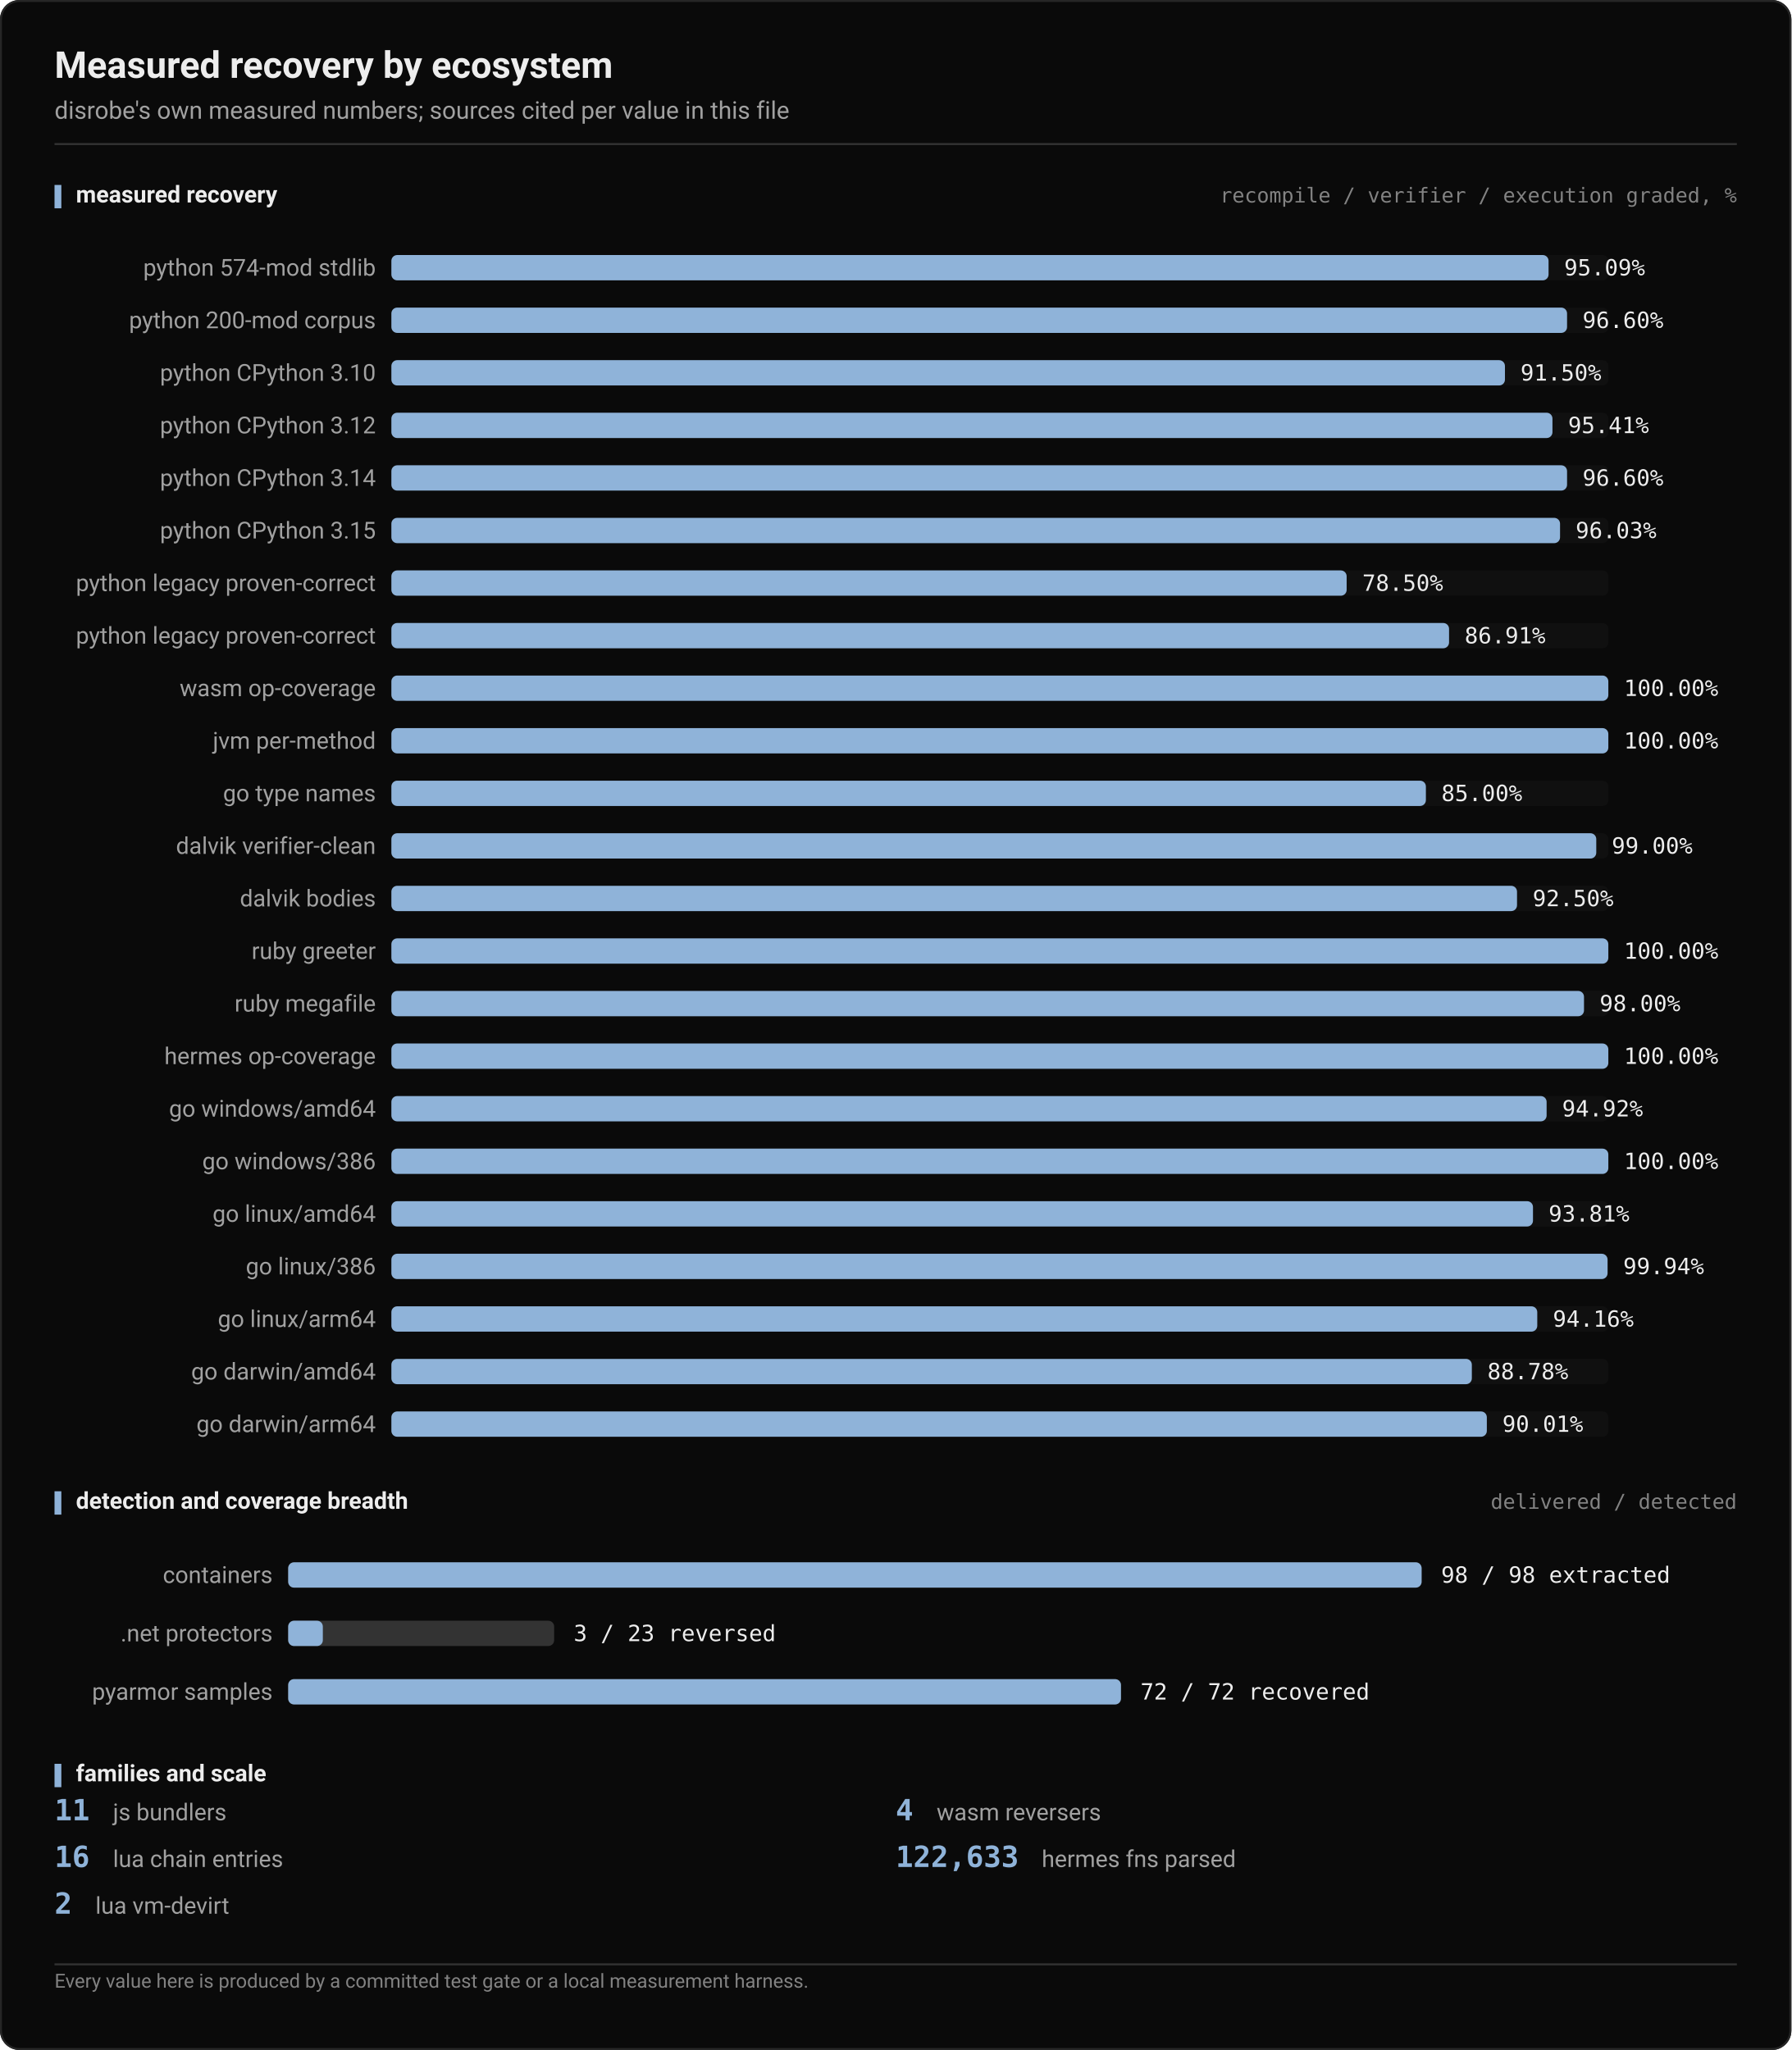
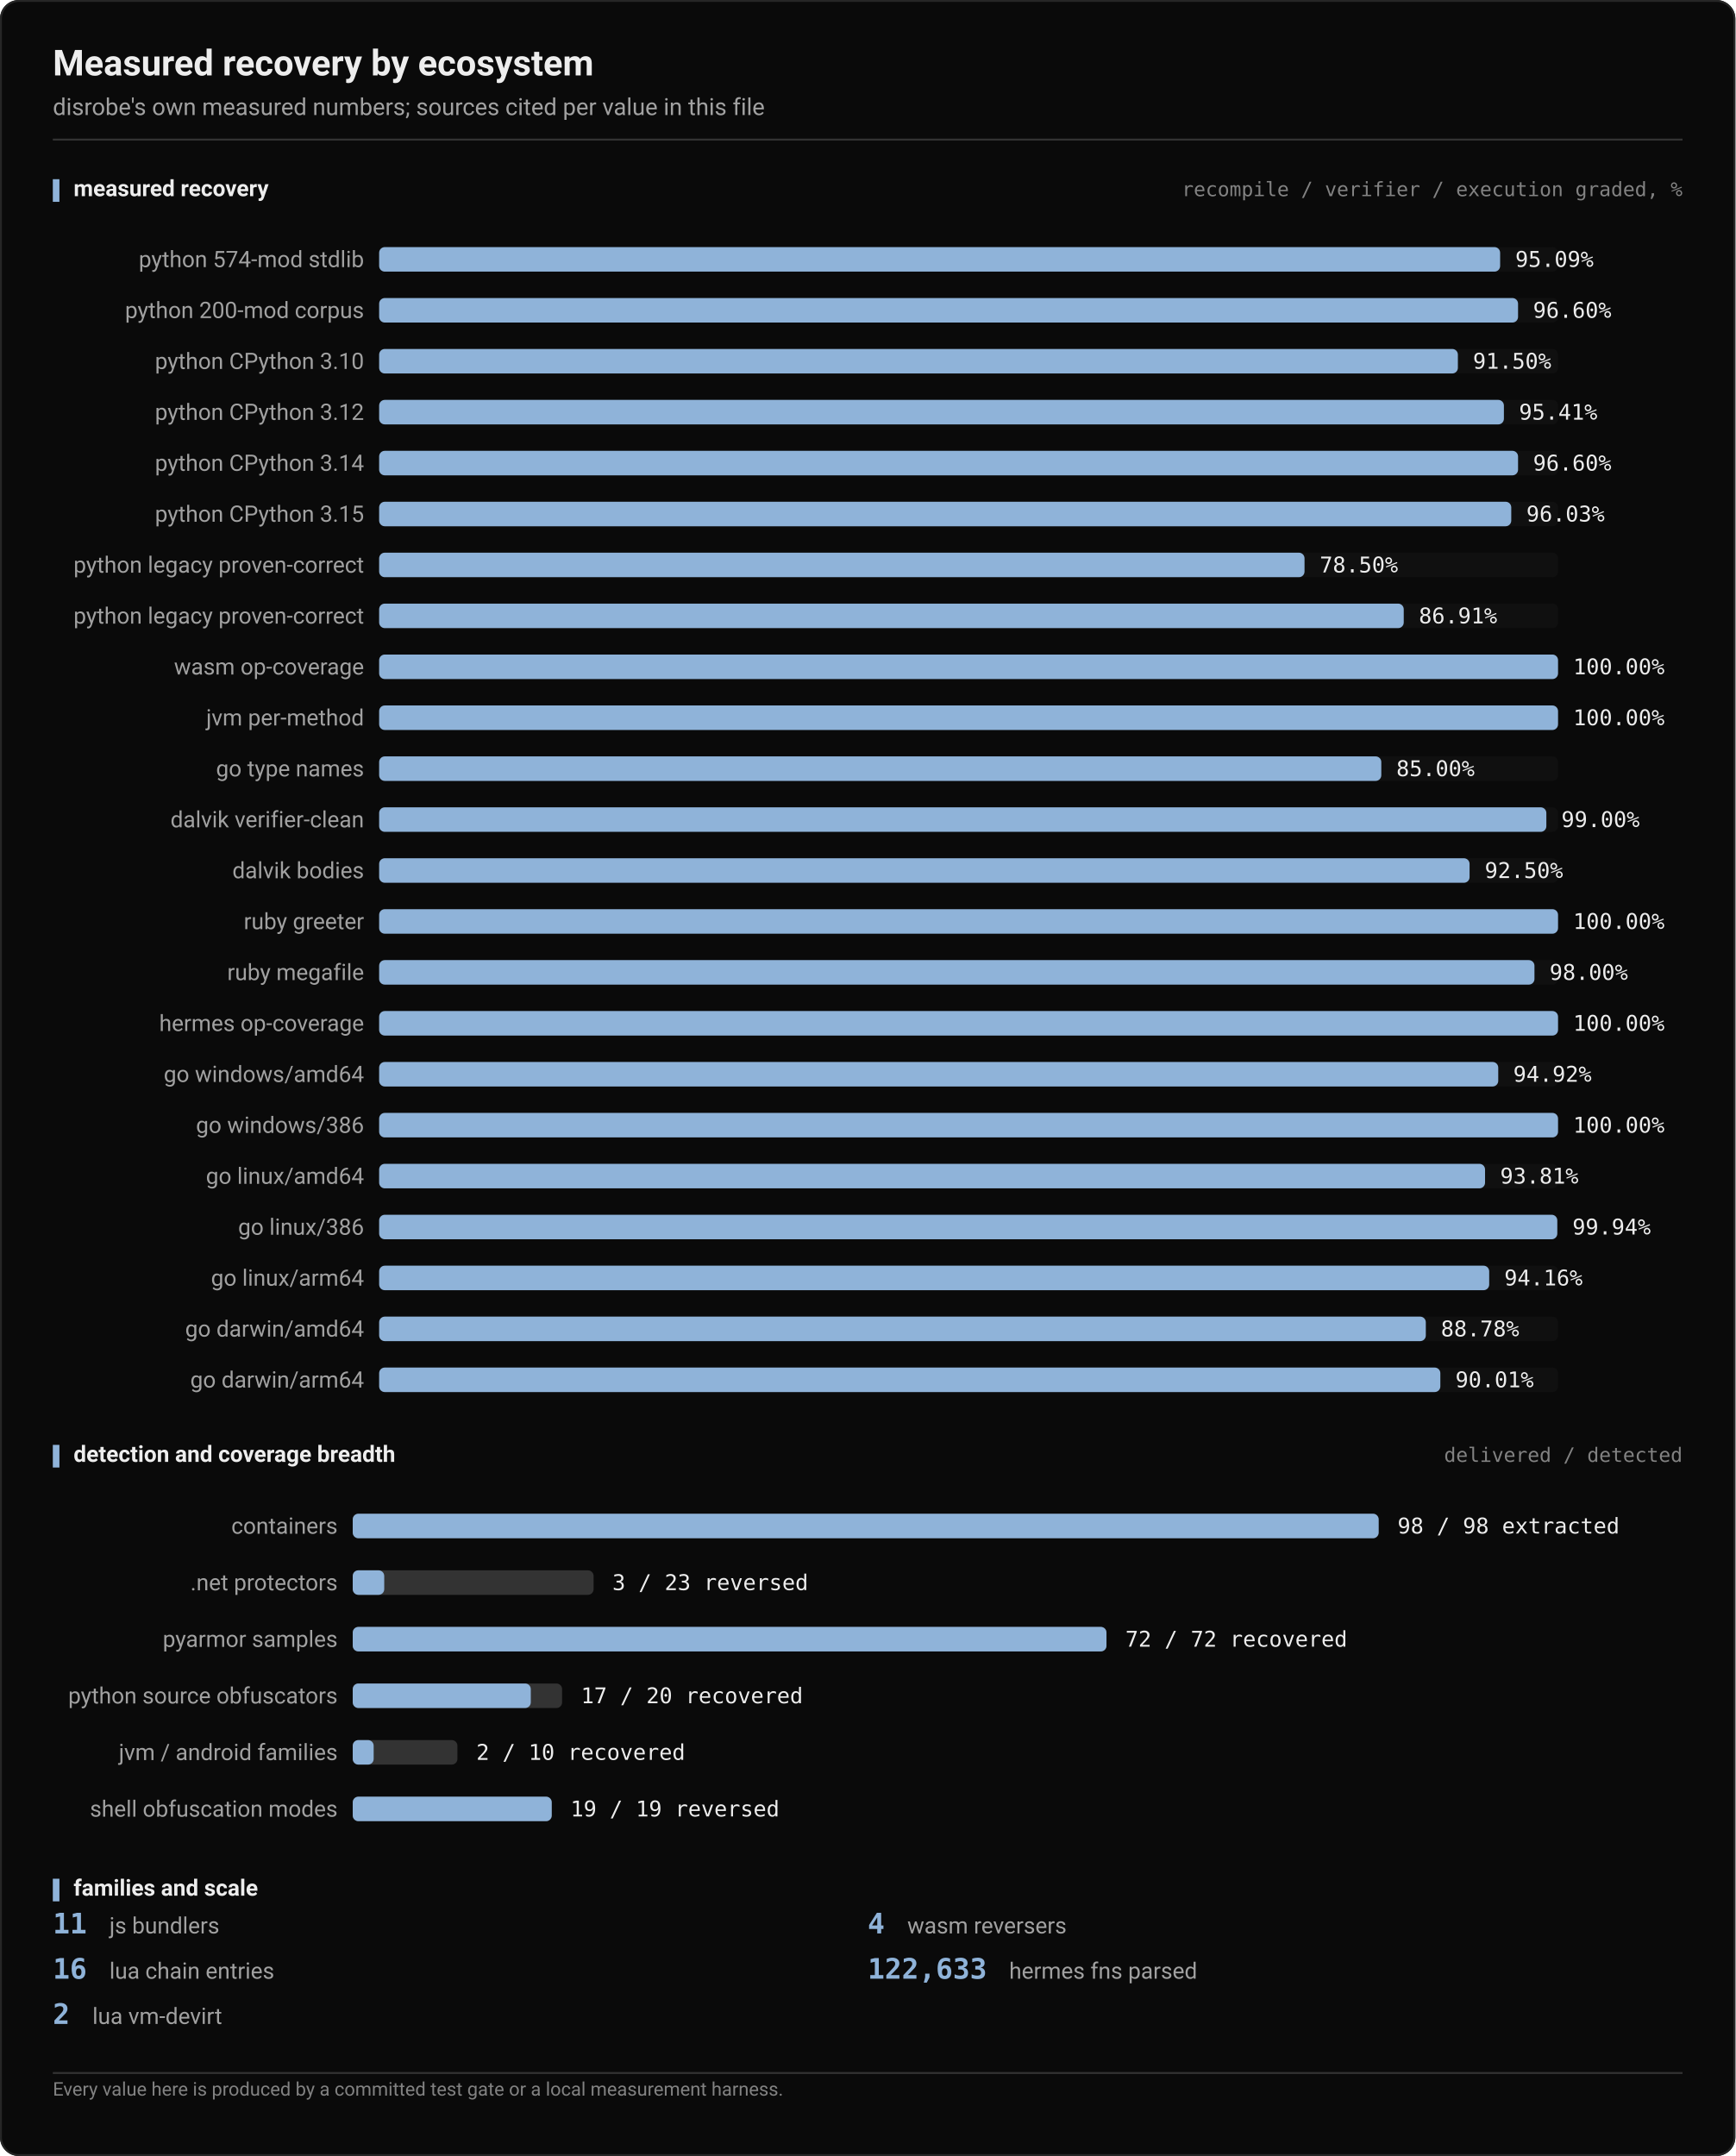
- <svg xmlns="http://www.w3.org/2000/svg" width="920" height="1053" viewBox="0 0 920 1053" font-family="system-ui, -apple-system, 'Segoe UI', Roboto, Helvetica, Arial, sans-serif">
-   <rect x="0" y="0" width="920" height="1053" rx="10" fill="#0a0a0a" />
-   <rect x="0.5" y="0.5" width="919" height="1052" rx="9.5" fill="none" stroke="#262626" />
+ <svg xmlns="http://www.w3.org/2000/svg" width="920" height="1143" viewBox="0 0 920 1143" font-family="system-ui, -apple-system, 'Segoe UI', Roboto, Helvetica, Arial, sans-serif">
+   <rect x="0" y="0" width="920" height="1143" rx="10" fill="#0a0a0a" />
+   <rect x="0.5" y="0.5" width="919" height="1142" rx="9.5" fill="none" stroke="#262626" />
  <text x="28.00" y="40.00" font-size="19" fill="#ededed" font-family="system-ui, -apple-system, 'Segoe UI', Roboto, Helvetica, Arial, sans-serif" text-anchor="start" font-weight="600">Measured recovery by ecosystem</text>
  <text x="28.00" y="61.00" font-size="12.5" fill="#a1a1a1" font-family="system-ui, -apple-system, 'Segoe UI', Roboto, Helvetica, Arial, sans-serif" text-anchor="start" font-weight="400">disrobe's own measured numbers; sources cited per value in this file</text>
  <line x1="28.00" y1="74.00" x2="892.00" y2="74.00" stroke="#333333" stroke-width="1" />
  <rect x="28.00" y="95.00" width="3.50" height="12.00" fill="#8fb3d9" />
  <text x="39.00" y="104.00" font-size="12" fill="#ededed" font-family="system-ui, -apple-system, 'Segoe UI', Roboto, Helvetica, Arial, sans-serif" text-anchor="start" font-weight="600">measured recovery</text>
  <text x="892.00" y="104.00" font-size="10.5" fill="#828282" font-family="'JetBrains Mono', ui-monospace, 'Cascadia Mono', 'Fira Code', SFMono-Regular, Menlo, Consolas, monospace" text-anchor="end" font-weight="400">recompile / verifier / execution graded, %</text>
  <svg x="28.00" y="116.00" width="864" height="637" version="1.1" baseProfile="full" viewBox="0 0 864 637">
    <rect width="864" height="637" x="0" y="0" fill="none" />
    <text dominant-baseline="central" text-anchor="end" style="font-size:12px;font-family:system-ui, -apple-system, 'Segoe UI', Roboto, Helvetica, Arial, sans-serif;" xml:space="preserve" transform="translate(165 21.5)" fill="#a1a1a1">python 574-mod stdlib</text>
    <text dominant-baseline="central" text-anchor="end" style="font-size:12px;font-family:system-ui, -apple-system, 'Segoe UI', Roboto, Helvetica, Arial, sans-serif;" xml:space="preserve" transform="translate(165 48.5)" fill="#a1a1a1">python 200-mod corpus</text>
    <text dominant-baseline="central" text-anchor="end" style="font-size:12px;font-family:system-ui, -apple-system, 'Segoe UI', Roboto, Helvetica, Arial, sans-serif;" xml:space="preserve" transform="translate(165 75.5)" fill="#a1a1a1">python CPython 3.10</text>
    <text dominant-baseline="central" text-anchor="end" style="font-size:12px;font-family:system-ui, -apple-system, 'Segoe UI', Roboto, Helvetica, Arial, sans-serif;" xml:space="preserve" transform="translate(165 102.5)" fill="#a1a1a1">python CPython 3.12</text>
    <text dominant-baseline="central" text-anchor="end" style="font-size:12px;font-family:system-ui, -apple-system, 'Segoe UI', Roboto, Helvetica, Arial, sans-serif;" xml:space="preserve" transform="translate(165 129.5)" fill="#a1a1a1">python CPython 3.14</text>
    <text dominant-baseline="central" text-anchor="end" style="font-size:12px;font-family:system-ui, -apple-system, 'Segoe UI', Roboto, Helvetica, Arial, sans-serif;" xml:space="preserve" transform="translate(165 156.5)" fill="#a1a1a1">python CPython 3.15</text>
    <text dominant-baseline="central" text-anchor="end" style="font-size:12px;font-family:system-ui, -apple-system, 'Segoe UI', Roboto, Helvetica, Arial, sans-serif;" xml:space="preserve" transform="translate(165 183.5)" fill="#a1a1a1">python legacy proven-correct</text>
    <text dominant-baseline="central" text-anchor="end" style="font-size:12px;font-family:system-ui, -apple-system, 'Segoe UI', Roboto, Helvetica, Arial, sans-serif;" xml:space="preserve" transform="translate(165 210.5)" fill="#a1a1a1">python legacy proven-correct</text>
    <text dominant-baseline="central" text-anchor="end" style="font-size:12px;font-family:system-ui, -apple-system, 'Segoe UI', Roboto, Helvetica, Arial, sans-serif;" xml:space="preserve" transform="translate(165 237.5)" fill="#a1a1a1">wasm op-coverage</text>
    <text dominant-baseline="central" text-anchor="end" style="font-size:12px;font-family:system-ui, -apple-system, 'Segoe UI', Roboto, Helvetica, Arial, sans-serif;" xml:space="preserve" transform="translate(165 264.5)" fill="#a1a1a1">jvm per-method</text>
    <text dominant-baseline="central" text-anchor="end" style="font-size:12px;font-family:system-ui, -apple-system, 'Segoe UI', Roboto, Helvetica, Arial, sans-serif;" xml:space="preserve" transform="translate(165 291.5)" fill="#a1a1a1">go type names</text>
    <text dominant-baseline="central" text-anchor="end" style="font-size:12px;font-family:system-ui, -apple-system, 'Segoe UI', Roboto, Helvetica, Arial, sans-serif;" xml:space="preserve" transform="translate(165 318.5)" fill="#a1a1a1">dalvik verifier-clean</text>
    <text dominant-baseline="central" text-anchor="end" style="font-size:12px;font-family:system-ui, -apple-system, 'Segoe UI', Roboto, Helvetica, Arial, sans-serif;" xml:space="preserve" transform="translate(165 345.5)" fill="#a1a1a1">dalvik bodies</text>
    <text dominant-baseline="central" text-anchor="end" style="font-size:12px;font-family:system-ui, -apple-system, 'Segoe UI', Roboto, Helvetica, Arial, sans-serif;" xml:space="preserve" transform="translate(165 372.5)" fill="#a1a1a1">ruby greeter</text>
    <text dominant-baseline="central" text-anchor="end" style="font-size:12px;font-family:system-ui, -apple-system, 'Segoe UI', Roboto, Helvetica, Arial, sans-serif;" xml:space="preserve" transform="translate(165 399.5)" fill="#a1a1a1">ruby megafile</text>
    <text dominant-baseline="central" text-anchor="end" style="font-size:12px;font-family:system-ui, -apple-system, 'Segoe UI', Roboto, Helvetica, Arial, sans-serif;" xml:space="preserve" transform="translate(165 426.5)" fill="#a1a1a1">hermes op-coverage</text>
    <text dominant-baseline="central" text-anchor="end" style="font-size:12px;font-family:system-ui, -apple-system, 'Segoe UI', Roboto, Helvetica, Arial, sans-serif;" xml:space="preserve" transform="translate(165 453.5)" fill="#a1a1a1">go windows/amd64</text>
    <text dominant-baseline="central" text-anchor="end" style="font-size:12px;font-family:system-ui, -apple-system, 'Segoe UI', Roboto, Helvetica, Arial, sans-serif;" xml:space="preserve" transform="translate(165 480.5)" fill="#a1a1a1">go windows/386</text>
    <text dominant-baseline="central" text-anchor="end" style="font-size:12px;font-family:system-ui, -apple-system, 'Segoe UI', Roboto, Helvetica, Arial, sans-serif;" xml:space="preserve" transform="translate(165 507.5)" fill="#a1a1a1">go linux/amd64</text>
    <text dominant-baseline="central" text-anchor="end" style="font-size:12px;font-family:system-ui, -apple-system, 'Segoe UI', Roboto, Helvetica, Arial, sans-serif;" xml:space="preserve" transform="translate(165 534.5)" fill="#a1a1a1">go linux/386</text>
    <text dominant-baseline="central" text-anchor="end" style="font-size:12px;font-family:system-ui, -apple-system, 'Segoe UI', Roboto, Helvetica, Arial, sans-serif;" xml:space="preserve" transform="translate(165 561.5)" fill="#a1a1a1">go linux/arm64</text>
    <text dominant-baseline="central" text-anchor="end" style="font-size:12px;font-family:system-ui, -apple-system, 'Segoe UI', Roboto, Helvetica, Arial, sans-serif;" xml:space="preserve" transform="translate(165 588.5)" fill="#a1a1a1">go darwin/amd64</text>
    <text dominant-baseline="central" text-anchor="end" style="font-size:12px;font-family:system-ui, -apple-system, 'Segoe UI', Roboto, Helvetica, Arial, sans-serif;" xml:space="preserve" transform="translate(165 615.5)" fill="#a1a1a1">go darwin/arm64</text>
    <path d="M176 15L795 15A3 3 0 0 1 798 18L798 25A3 3 0 0 1 795 28L176 28A3 3 0 0 1 173 25L173 18A3 3 0 0 1 176 15Z" fill="#101010" class="zr0-cls-0" />
    <path d="M176 42L795 42A3 3 0 0 1 798 45L798 52A3 3 0 0 1 795 55L176 55A3 3 0 0 1 173 52L173 45A3 3 0 0 1 176 42Z" fill="#101010" class="zr0-cls-0" />
    <path d="M176 69L795 69A3 3 0 0 1 798 72L798 79A3 3 0 0 1 795 82L176 82A3 3 0 0 1 173 79L173 72A3 3 0 0 1 176 69Z" fill="#101010" class="zr0-cls-0" />
    <path d="M176 96L795 96A3 3 0 0 1 798 99L798 106A3 3 0 0 1 795 109L176 109A3 3 0 0 1 173 106L173 99A3 3 0 0 1 176 96Z" fill="#101010" class="zr0-cls-0" />
    <path d="M176 123L795 123A3 3 0 0 1 798 126L798 133A3 3 0 0 1 795 136L176 136A3 3 0 0 1 173 133L173 126A3 3 0 0 1 176 123Z" fill="#101010" class="zr0-cls-0" />
    <path d="M176 150L795 150A3 3 0 0 1 798 153L798 160A3 3 0 0 1 795 163L176 163A3 3 0 0 1 173 160L173 153A3 3 0 0 1 176 150Z" fill="#101010" class="zr0-cls-0" />
    <path d="M176 177L795 177A3 3 0 0 1 798 180L798 187A3 3 0 0 1 795 190L176 190A3 3 0 0 1 173 187L173 180A3 3 0 0 1 176 177Z" fill="#101010" class="zr0-cls-0" />
    <path d="M176 204L795 204A3 3 0 0 1 798 207L798 214A3 3 0 0 1 795 217L176 217A3 3 0 0 1 173 214L173 207A3 3 0 0 1 176 204Z" fill="#101010" class="zr0-cls-0" />
    <path d="M176 231L795 231A3 3 0 0 1 798 234L798 241A3 3 0 0 1 795 244L176 244A3 3 0 0 1 173 241L173 234A3 3 0 0 1 176 231Z" fill="#101010" class="zr0-cls-0" />
    <path d="M176 258L795 258A3 3 0 0 1 798 261L798 268A3 3 0 0 1 795 271L176 271A3 3 0 0 1 173 268L173 261A3 3 0 0 1 176 258Z" fill="#101010" class="zr0-cls-0" />
    <path d="M176 285L795 285A3 3 0 0 1 798 288L798 295A3 3 0 0 1 795 298L176 298A3 3 0 0 1 173 295L173 288A3 3 0 0 1 176 285Z" fill="#101010" class="zr0-cls-0" />
    <path d="M176 312L795 312A3 3 0 0 1 798 315L798 322A3 3 0 0 1 795 325L176 325A3 3 0 0 1 173 322L173 315A3 3 0 0 1 176 312Z" fill="#101010" class="zr0-cls-0" />
    <path d="M176 339L795 339A3 3 0 0 1 798 342L798 349A3 3 0 0 1 795 352L176 352A3 3 0 0 1 173 349L173 342A3 3 0 0 1 176 339Z" fill="#101010" class="zr0-cls-0" />
    <path d="M176 366L795 366A3 3 0 0 1 798 369L798 376A3 3 0 0 1 795 379L176 379A3 3 0 0 1 173 376L173 369A3 3 0 0 1 176 366Z" fill="#101010" class="zr0-cls-0" />
    <path d="M176 393L795 393A3 3 0 0 1 798 396L798 403A3 3 0 0 1 795 406L176 406A3 3 0 0 1 173 403L173 396A3 3 0 0 1 176 393Z" fill="#101010" class="zr0-cls-0" />
    <path d="M176 420L795 420A3 3 0 0 1 798 423L798 430A3 3 0 0 1 795 433L176 433A3 3 0 0 1 173 430L173 423A3 3 0 0 1 176 420Z" fill="#101010" class="zr0-cls-0" />
    <path d="M176 447L795 447A3 3 0 0 1 798 450L798 457A3 3 0 0 1 795 460L176 460A3 3 0 0 1 173 457L173 450A3 3 0 0 1 176 447Z" fill="#101010" class="zr0-cls-0" />
    <path d="M176 474L795 474A3 3 0 0 1 798 477L798 484A3 3 0 0 1 795 487L176 487A3 3 0 0 1 173 484L173 477A3 3 0 0 1 176 474Z" fill="#101010" class="zr0-cls-0" />
    <path d="M176 501L795 501A3 3 0 0 1 798 504L798 511A3 3 0 0 1 795 514L176 514A3 3 0 0 1 173 511L173 504A3 3 0 0 1 176 501Z" fill="#101010" class="zr0-cls-0" />
    <path d="M176 528L795 528A3 3 0 0 1 798 531L798 538A3 3 0 0 1 795 541L176 541A3 3 0 0 1 173 538L173 531A3 3 0 0 1 176 528Z" fill="#101010" class="zr0-cls-0" />
    <path d="M176 555L795 555A3 3 0 0 1 798 558L798 565A3 3 0 0 1 795 568L176 568A3 3 0 0 1 173 565L173 558A3 3 0 0 1 176 555Z" fill="#101010" class="zr0-cls-0" />
    <path d="M176 582L795 582A3 3 0 0 1 798 585L798 592A3 3 0 0 1 795 595L176 595A3 3 0 0 1 173 592L173 585A3 3 0 0 1 176 582Z" fill="#101010" class="zr0-cls-0" />
    <path d="M176 609L795 609A3 3 0 0 1 798 612L798 619A3 3 0 0 1 795 622L176 622A3 3 0 0 1 173 619L173 612A3 3 0 0 1 176 609Z" fill="#101010" class="zr0-cls-0" />
    <path d="M176 15L764.3 15A3 3 0 0 1 767.3 18L767.3 25A3 3 0 0 1 764.3 28L176 28A3 3 0 0 1 173 25L173 18A3 3 0 0 1 176 15Z" fill="#8fb3d9" ecmeta_series_index="0" ecmeta_data_index="0" ecmeta_ssr_type="chart" class="zr0-cls-1" />
    <path d="M176 42L773.8 42A3 3 0 0 1 776.8 45L776.8 52A3 3 0 0 1 773.8 55L176 55A3 3 0 0 1 173 52L173 45A3 3 0 0 1 176 42Z" fill="#8fb3d9" ecmeta_series_index="0" ecmeta_data_index="1" ecmeta_ssr_type="chart" class="zr0-cls-1" />
    <path d="M176 69L741.9 69A3 3 0 0 1 744.9 72L744.9 79A3 3 0 0 1 741.9 82L176 82A3 3 0 0 1 173 79L173 72A3 3 0 0 1 176 69Z" fill="#8fb3d9" ecmeta_series_index="0" ecmeta_data_index="2" ecmeta_ssr_type="chart" class="zr0-cls-1" />
    <path d="M176 96L766.3 96A3 3 0 0 1 769.3 99L769.3 106A3 3 0 0 1 766.3 109L176 109A3 3 0 0 1 173 106L173 99A3 3 0 0 1 176 96Z" fill="#8fb3d9" ecmeta_series_index="0" ecmeta_data_index="3" ecmeta_ssr_type="chart" class="zr0-cls-1" />
    <path d="M176 123L773.8 123A3 3 0 0 1 776.8 126L776.8 133A3 3 0 0 1 773.8 136L176 136A3 3 0 0 1 173 133L173 126A3 3 0 0 1 176 123Z" fill="#8fb3d9" ecmeta_series_index="0" ecmeta_data_index="4" ecmeta_ssr_type="chart" class="zr0-cls-1" />
    <path d="M176 150L770.2 150A3 3 0 0 1 773.2 153L773.2 160A3 3 0 0 1 770.2 163L176 163A3 3 0 0 1 173 160L173 153A3 3 0 0 1 176 150Z" fill="#8fb3d9" ecmeta_series_index="0" ecmeta_data_index="5" ecmeta_ssr_type="chart" class="zr0-cls-1" />
    <path d="M176 177L660.6 177A3 3 0 0 1 663.6 180L663.6 187A3 3 0 0 1 660.6 190L176 190A3 3 0 0 1 173 187L173 180A3 3 0 0 1 176 177Z" fill="#8fb3d9" ecmeta_series_index="0" ecmeta_data_index="6" ecmeta_ssr_type="chart" class="zr0-cls-1" />
    <path d="M176 204L713.2 204A3 3 0 0 1 716.2 207L716.2 214A3 3 0 0 1 713.2 217L176 217A3 3 0 0 1 173 214L173 207A3 3 0 0 1 176 204Z" fill="#8fb3d9" ecmeta_series_index="0" ecmeta_data_index="7" ecmeta_ssr_type="chart" class="zr0-cls-1" />
    <path d="M176 231L795 231A3 3 0 0 1 798 234L798 241A3 3 0 0 1 795 244L176 244A3 3 0 0 1 173 241L173 234A3 3 0 0 1 176 231Z" fill="#8fb3d9" ecmeta_series_index="0" ecmeta_data_index="8" ecmeta_ssr_type="chart" class="zr0-cls-1" />
    <path d="M176 258L795 258A3 3 0 0 1 798 261L798 268A3 3 0 0 1 795 271L176 271A3 3 0 0 1 173 268L173 261A3 3 0 0 1 176 258Z" fill="#8fb3d9" ecmeta_series_index="0" ecmeta_data_index="9" ecmeta_ssr_type="chart" class="zr0-cls-1" />
    <path d="M176 285L701.3 285A3 3 0 0 1 704.3 288L704.3 295A3 3 0 0 1 701.3 298L176 298A3 3 0 0 1 173 295L173 288A3 3 0 0 1 176 285Z" fill="#8fb3d9" ecmeta_series_index="0" ecmeta_data_index="10" ecmeta_ssr_type="chart" class="zr0-cls-1" />
    <path d="M176 312L788.8 312A3 3 0 0 1 791.8 315L791.8 322A3 3 0 0 1 788.8 325L176 325A3 3 0 0 1 173 322L173 315A3 3 0 0 1 176 312Z" fill="#8fb3d9" ecmeta_series_index="0" ecmeta_data_index="11" ecmeta_ssr_type="chart" class="zr0-cls-1" />
    <path d="M176 339L748.1 339A3 3 0 0 1 751.1 342L751.1 349A3 3 0 0 1 748.1 352L176 352A3 3 0 0 1 173 349L173 342A3 3 0 0 1 176 339Z" fill="#8fb3d9" ecmeta_series_index="0" ecmeta_data_index="12" ecmeta_ssr_type="chart" class="zr0-cls-1" />
    <path d="M176 366L795 366A3 3 0 0 1 798 369L798 376A3 3 0 0 1 795 379L176 379A3 3 0 0 1 173 376L173 369A3 3 0 0 1 176 366Z" fill="#8fb3d9" ecmeta_series_index="0" ecmeta_data_index="13" ecmeta_ssr_type="chart" class="zr0-cls-1" />
    <path d="M176 393L782.5 393A3 3 0 0 1 785.5 396L785.5 403A3 3 0 0 1 782.5 406L176 406A3 3 0 0 1 173 403L173 396A3 3 0 0 1 176 393Z" fill="#8fb3d9" ecmeta_series_index="0" ecmeta_data_index="14" ecmeta_ssr_type="chart" class="zr0-cls-1" />
    <path d="M176 420L795 420A3 3 0 0 1 798 423L798 430A3 3 0 0 1 795 433L176 433A3 3 0 0 1 173 430L173 423A3 3 0 0 1 176 420Z" fill="#8fb3d9" ecmeta_series_index="0" ecmeta_data_index="15" ecmeta_ssr_type="chart" class="zr0-cls-1" />
    <path d="M176 447L763.3 447A3 3 0 0 1 766.3 450L766.3 457A3 3 0 0 1 763.3 460L176 460A3 3 0 0 1 173 457L173 450A3 3 0 0 1 176 447Z" fill="#8fb3d9" ecmeta_series_index="0" ecmeta_data_index="16" ecmeta_ssr_type="chart" class="zr0-cls-1" />
    <path d="M176 474L795 474A3 3 0 0 1 798 477L798 484A3 3 0 0 1 795 487L176 487A3 3 0 0 1 173 484L173 477A3 3 0 0 1 176 474Z" fill="#8fb3d9" ecmeta_series_index="0" ecmeta_data_index="17" ecmeta_ssr_type="chart" class="zr0-cls-1" />
    <path d="M176 501L756.3 501A3 3 0 0 1 759.3 504L759.3 511A3 3 0 0 1 756.3 514L176 514A3 3 0 0 1 173 511L173 504A3 3 0 0 1 176 501Z" fill="#8fb3d9" ecmeta_series_index="0" ecmeta_data_index="18" ecmeta_ssr_type="chart" class="zr0-cls-1" />
    <path d="M176 528L794.6 528A3 3 0 0 1 797.6 531L797.6 538A3 3 0 0 1 794.6 541L176 541A3 3 0 0 1 173 538L173 531A3 3 0 0 1 176 528Z" fill="#8fb3d9" ecmeta_series_index="0" ecmeta_data_index="19" ecmeta_ssr_type="chart" class="zr0-cls-1" />
    <path d="M176 555L758.5 555A3 3 0 0 1 761.5 558L761.5 565A3 3 0 0 1 758.5 568L176 568A3 3 0 0 1 173 565L173 558A3 3 0 0 1 176 555Z" fill="#8fb3d9" ecmeta_series_index="0" ecmeta_data_index="20" ecmeta_ssr_type="chart" class="zr0-cls-1" />
    <path d="M176 582L724.9 582A3 3 0 0 1 727.9 585L727.9 592A3 3 0 0 1 724.9 595L176 595A3 3 0 0 1 173 592L173 585A3 3 0 0 1 176 582Z" fill="#8fb3d9" ecmeta_series_index="0" ecmeta_data_index="21" ecmeta_ssr_type="chart" class="zr0-cls-1" />
    <path d="M176 609L732.6 609A3 3 0 0 1 735.6 612L735.6 619A3 3 0 0 1 732.6 622L176 622A3 3 0 0 1 173 619L173 612A3 3 0 0 1 176 609Z" fill="#8fb3d9" ecmeta_series_index="0" ecmeta_data_index="22" ecmeta_ssr_type="chart" class="zr0-cls-1" />
    <text dominant-baseline="central" text-anchor="start" style="font-size:11.5px;font-family:'JetBrains Mono', ui-monospace, 'Cascadia Mono', 'Fira Code', SFMono-Regular, Menlo, Consolas, monospace;font-weight:500;" transform="translate(775.3125 21.5)" fill="#ededed">95.09%</text>
    <text dominant-baseline="central" text-anchor="start" style="font-size:11.5px;font-family:'JetBrains Mono', ui-monospace, 'Cascadia Mono', 'Fira Code', SFMono-Regular, Menlo, Consolas, monospace;font-weight:500;" transform="translate(784.75 48.5)" fill="#ededed">96.60%</text>
    <text dominant-baseline="central" text-anchor="start" style="font-size:11.5px;font-family:'JetBrains Mono', ui-monospace, 'Cascadia Mono', 'Fira Code', SFMono-Regular, Menlo, Consolas, monospace;font-weight:500;" transform="translate(752.875 75.5)" fill="#ededed">91.50%</text>
    <text dominant-baseline="central" text-anchor="start" style="font-size:11.5px;font-family:'JetBrains Mono', ui-monospace, 'Cascadia Mono', 'Fira Code', SFMono-Regular, Menlo, Consolas, monospace;font-weight:500;" transform="translate(777.3125 102.5)" fill="#ededed">95.41%</text>
    <text dominant-baseline="central" text-anchor="start" style="font-size:11.5px;font-family:'JetBrains Mono', ui-monospace, 'Cascadia Mono', 'Fira Code', SFMono-Regular, Menlo, Consolas, monospace;font-weight:500;" transform="translate(784.75 129.5)" fill="#ededed">96.60%</text>
    <text dominant-baseline="central" text-anchor="start" style="font-size:11.5px;font-family:'JetBrains Mono', ui-monospace, 'Cascadia Mono', 'Fira Code', SFMono-Regular, Menlo, Consolas, monospace;font-weight:500;" transform="translate(781.1875 156.5)" fill="#ededed">96.03%</text>
    <text dominant-baseline="central" text-anchor="start" style="font-size:11.5px;font-family:'JetBrains Mono', ui-monospace, 'Cascadia Mono', 'Fira Code', SFMono-Regular, Menlo, Consolas, monospace;font-weight:500;" transform="translate(671.625 183.5)" fill="#ededed">78.50%</text>
    <text dominant-baseline="central" text-anchor="start" style="font-size:11.5px;font-family:'JetBrains Mono', ui-monospace, 'Cascadia Mono', 'Fira Code', SFMono-Regular, Menlo, Consolas, monospace;font-weight:500;" transform="translate(724.1875 210.5)" fill="#ededed">86.91%</text>
    <text dominant-baseline="central" text-anchor="start" style="font-size:11.5px;font-family:'JetBrains Mono', ui-monospace, 'Cascadia Mono', 'Fira Code', SFMono-Regular, Menlo, Consolas, monospace;font-weight:500;" transform="translate(806 237.5)" fill="#ededed">100.00%</text>
    <text dominant-baseline="central" text-anchor="start" style="font-size:11.5px;font-family:'JetBrains Mono', ui-monospace, 'Cascadia Mono', 'Fira Code', SFMono-Regular, Menlo, Consolas, monospace;font-weight:500;" transform="translate(806 264.5)" fill="#ededed">100.00%</text>
    <text dominant-baseline="central" text-anchor="start" style="font-size:11.5px;font-family:'JetBrains Mono', ui-monospace, 'Cascadia Mono', 'Fira Code', SFMono-Regular, Menlo, Consolas, monospace;font-weight:500;" transform="translate(712.25 291.5)" fill="#ededed">85.00%</text>
    <text dominant-baseline="central" text-anchor="start" style="font-size:11.5px;font-family:'JetBrains Mono', ui-monospace, 'Cascadia Mono', 'Fira Code', SFMono-Regular, Menlo, Consolas, monospace;font-weight:500;" transform="translate(799.75 318.5)" fill="#ededed">99.00%</text>
    <text dominant-baseline="central" text-anchor="start" style="font-size:11.5px;font-family:'JetBrains Mono', ui-monospace, 'Cascadia Mono', 'Fira Code', SFMono-Regular, Menlo, Consolas, monospace;font-weight:500;" transform="translate(759.125 345.5)" fill="#ededed">92.50%</text>
    <text dominant-baseline="central" text-anchor="start" style="font-size:11.5px;font-family:'JetBrains Mono', ui-monospace, 'Cascadia Mono', 'Fira Code', SFMono-Regular, Menlo, Consolas, monospace;font-weight:500;" transform="translate(806 372.5)" fill="#ededed">100.00%</text>
    <text dominant-baseline="central" text-anchor="start" style="font-size:11.5px;font-family:'JetBrains Mono', ui-monospace, 'Cascadia Mono', 'Fira Code', SFMono-Regular, Menlo, Consolas, monospace;font-weight:500;" transform="translate(793.5 399.5)" fill="#ededed">98.00%</text>
    <text dominant-baseline="central" text-anchor="start" style="font-size:11.5px;font-family:'JetBrains Mono', ui-monospace, 'Cascadia Mono', 'Fira Code', SFMono-Regular, Menlo, Consolas, monospace;font-weight:500;" transform="translate(806 426.5)" fill="#ededed">100.00%</text>
    <text dominant-baseline="central" text-anchor="start" style="font-size:11.5px;font-family:'JetBrains Mono', ui-monospace, 'Cascadia Mono', 'Fira Code', SFMono-Regular, Menlo, Consolas, monospace;font-weight:500;" transform="translate(774.25 453.5)" fill="#ededed">94.92%</text>
    <text dominant-baseline="central" text-anchor="start" style="font-size:11.5px;font-family:'JetBrains Mono', ui-monospace, 'Cascadia Mono', 'Fira Code', SFMono-Regular, Menlo, Consolas, monospace;font-weight:500;" transform="translate(806 480.5)" fill="#ededed">100.00%</text>
    <text dominant-baseline="central" text-anchor="start" style="font-size:11.5px;font-family:'JetBrains Mono', ui-monospace, 'Cascadia Mono', 'Fira Code', SFMono-Regular, Menlo, Consolas, monospace;font-weight:500;" transform="translate(767.3125 507.5)" fill="#ededed">93.81%</text>
    <text dominant-baseline="central" text-anchor="start" style="font-size:11.5px;font-family:'JetBrains Mono', ui-monospace, 'Cascadia Mono', 'Fira Code', SFMono-Regular, Menlo, Consolas, monospace;font-weight:500;" transform="translate(805.625 534.5)" fill="#ededed">99.94%</text>
    <text dominant-baseline="central" text-anchor="start" style="font-size:11.5px;font-family:'JetBrains Mono', ui-monospace, 'Cascadia Mono', 'Fira Code', SFMono-Regular, Menlo, Consolas, monospace;font-weight:500;" transform="translate(769.5 561.5)" fill="#ededed">94.16%</text>
    <text dominant-baseline="central" text-anchor="start" style="font-size:11.5px;font-family:'JetBrains Mono', ui-monospace, 'Cascadia Mono', 'Fira Code', SFMono-Regular, Menlo, Consolas, monospace;font-weight:500;" transform="translate(735.875 588.5)" fill="#ededed">88.78%</text>
    <text dominant-baseline="central" text-anchor="start" style="font-size:11.5px;font-family:'JetBrains Mono', ui-monospace, 'Cascadia Mono', 'Fira Code', SFMono-Regular, Menlo, Consolas, monospace;font-weight:500;" transform="translate(743.5625 615.5)" fill="#ededed">90.01%</text>
    <style>
.zr0-cls-0:hover {
pointer-events:none;
}
.zr0-cls-1:hover {
cursor:pointer;
fill:rgba(157,196,238,1);
}



</style>
  </svg>
  <rect x="28.00" y="766.00" width="3.50" height="12.00" fill="#8fb3d9" />
  <text x="39.00" y="775.00" font-size="12" fill="#ededed" font-family="system-ui, -apple-system, 'Segoe UI', Roboto, Helvetica, Arial, sans-serif" text-anchor="start" font-weight="600">detection and coverage breadth</text>
  <text x="892.00" y="775.00" font-size="10.5" fill="#828282" font-family="'JetBrains Mono', ui-monospace, 'Cascadia Mono', 'Fira Code', SFMono-Regular, Menlo, Consolas, monospace" text-anchor="end" font-weight="400">delivered / detected</text>
-   <svg x="28.00" y="787.00" width="864" height="104" version="1.1" baseProfile="full" viewBox="0 0 864 104">
-     <rect width="864" height="104" x="0" y="0" fill="none" />
-     <text dominant-baseline="central" text-anchor="end" style="font-size:12px;font-family:system-ui, -apple-system, 'Segoe UI', Roboto, Helvetica, Arial, sans-serif;" transform="translate(112 22)" fill="#a1a1a1">containers</text>
-     <text dominant-baseline="central" text-anchor="end" style="font-size:12px;font-family:system-ui, -apple-system, 'Segoe UI', Roboto, Helvetica, Arial, sans-serif;" xml:space="preserve" transform="translate(112 52)" fill="#a1a1a1">.net protectors</text>
-     <text dominant-baseline="central" text-anchor="end" style="font-size:12px;font-family:system-ui, -apple-system, 'Segoe UI', Roboto, Helvetica, Arial, sans-serif;" xml:space="preserve" transform="translate(112 82)" fill="#a1a1a1">pyarmor samples</text>
-     <path d="M123 15.5L699.1 15.5A3 3 0 0 1 702.1 18.5L702.1 25.5A3 3 0 0 1 699.1 28.5L123 28.5A3 3 0 0 1 120 25.5L120 18.5A3 3 0 0 1 123 15.5Z" fill="#333333" ecmeta_series_index="0" ecmeta_data_index="0" ecmeta_ssr_type="chart" class="zr1-cls-2" />
-     <path d="M123 45.5L253.6 45.5A3 3 0 0 1 256.6 48.5L256.6 55.5A3 3 0 0 1 253.6 58.5L123 58.5A3 3 0 0 1 120 55.5L120 48.5A3 3 0 0 1 123 45.5Z" fill="#333333" ecmeta_series_index="0" ecmeta_data_index="1" ecmeta_ssr_type="chart" class="zr1-cls-2" />
-     <path d="M123 75.5L544.7 75.5A3 3 0 0 1 547.7 78.5L547.7 85.5A3 3 0 0 1 544.7 88.5L123 88.5A3 3 0 0 1 120 85.5L120 78.5A3 3 0 0 1 123 75.5Z" fill="#333333" ecmeta_series_index="0" ecmeta_data_index="2" ecmeta_ssr_type="chart" class="zr1-cls-2" />
-     <text dominant-baseline="central" text-anchor="start" style="font-size:11.5px;font-family:'JetBrains Mono', ui-monospace, 'Cascadia Mono', 'Fira Code', SFMono-Regular, Menlo, Consolas, monospace;font-weight:500;" xml:space="preserve" transform="translate(712.12 22)" fill="#ededed">98 / 98 extracted</text>
-     <text dominant-baseline="central" text-anchor="start" style="font-size:11.5px;font-family:'JetBrains Mono', ui-monospace, 'Cascadia Mono', 'Fira Code', SFMono-Regular, Menlo, Consolas, monospace;font-weight:500;" xml:space="preserve" transform="translate(266.62 52)" fill="#ededed">3 / 23 reversed</text>
-     <text dominant-baseline="central" text-anchor="start" style="font-size:11.5px;font-family:'JetBrains Mono', ui-monospace, 'Cascadia Mono', 'Fira Code', SFMono-Regular, Menlo, Consolas, monospace;font-weight:500;" xml:space="preserve" transform="translate(557.68 82)" fill="#ededed">72 / 72 recovered</text>
-     <path d="M123 15.5L699.1 15.5A3 3 0 0 1 702.1 18.5L702.1 25.5A3 3 0 0 1 699.1 28.5L123 28.5A3 3 0 0 1 120 25.5L120 18.5A3 3 0 0 1 123 15.5Z" fill="#8fb3d9" ecmeta_series_index="1" ecmeta_data_index="0" ecmeta_ssr_type="chart" class="zr1-cls-3" />
-     <path d="M123 45.5L134.8 45.5A3 3 0 0 1 137.8 48.5L137.8 55.5A3 3 0 0 1 134.8 58.5L123 58.5A3 3 0 0 1 120 55.5L120 48.5A3 3 0 0 1 123 45.5Z" fill="#8fb3d9" ecmeta_series_index="1" ecmeta_data_index="1" ecmeta_ssr_type="chart" class="zr1-cls-3" />
-     <path d="M123 75.5L544.7 75.5A3 3 0 0 1 547.7 78.5L547.7 85.5A3 3 0 0 1 544.7 88.5L123 88.5A3 3 0 0 1 120 85.5L120 78.5A3 3 0 0 1 123 75.5Z" fill="#8fb3d9" ecmeta_series_index="1" ecmeta_data_index="2" ecmeta_ssr_type="chart" class="zr1-cls-3" />
+   <svg x="28.00" y="787.00" width="864" height="194" version="1.1" baseProfile="full" viewBox="0 0 864 194">
+     <rect width="864" height="194" x="0" y="0" fill="none" />
+     <text dominant-baseline="central" text-anchor="end" style="font-size:12px;font-family:system-ui, -apple-system, 'Segoe UI', Roboto, Helvetica, Arial, sans-serif;" transform="translate(151 22)" fill="#a1a1a1">containers</text>
+     <text dominant-baseline="central" text-anchor="end" style="font-size:12px;font-family:system-ui, -apple-system, 'Segoe UI', Roboto, Helvetica, Arial, sans-serif;" xml:space="preserve" transform="translate(151 52)" fill="#a1a1a1">.net protectors</text>
+     <text dominant-baseline="central" text-anchor="end" style="font-size:12px;font-family:system-ui, -apple-system, 'Segoe UI', Roboto, Helvetica, Arial, sans-serif;" xml:space="preserve" transform="translate(151 82)" fill="#a1a1a1">pyarmor samples</text>
+     <text dominant-baseline="central" text-anchor="end" style="font-size:12px;font-family:system-ui, -apple-system, 'Segoe UI', Roboto, Helvetica, Arial, sans-serif;" xml:space="preserve" transform="translate(151 112)" fill="#a1a1a1">python source obfuscators</text>
+     <text dominant-baseline="central" text-anchor="end" style="font-size:12px;font-family:system-ui, -apple-system, 'Segoe UI', Roboto, Helvetica, Arial, sans-serif;" xml:space="preserve" transform="translate(151 142)" fill="#a1a1a1">jvm / android families</text>
+     <text dominant-baseline="central" text-anchor="end" style="font-size:12px;font-family:system-ui, -apple-system, 'Segoe UI', Roboto, Helvetica, Arial, sans-serif;" xml:space="preserve" transform="translate(151 172)" fill="#a1a1a1">shell obfuscation modes</text>
+     <path d="M162 15.5L699.9 15.5A3 3 0 0 1 702.9 18.5L702.9 25.5A3 3 0 0 1 699.9 28.5L162 28.5A3 3 0 0 1 159 25.5L159 18.5A3 3 0 0 1 162 15.5Z" fill="#333333" ecmeta_series_index="0" ecmeta_data_index="0" ecmeta_ssr_type="chart" class="zr1-cls-2" />
+     <path d="M162 45.5L283.7 45.5A3 3 0 0 1 286.7 48.5L286.7 55.5A3 3 0 0 1 283.7 58.5L162 58.5A3 3 0 0 1 159 55.5L159 48.5A3 3 0 0 1 162 45.5Z" fill="#333333" ecmeta_series_index="0" ecmeta_data_index="1" ecmeta_ssr_type="chart" class="zr1-cls-2" />
+     <path d="M162 75.5L555.6 75.5A3 3 0 0 1 558.6 78.5L558.6 85.5A3 3 0 0 1 555.6 88.5L162 88.5A3 3 0 0 1 159 85.5L159 78.5A3 3 0 0 1 162 75.5Z" fill="#333333" ecmeta_series_index="0" ecmeta_data_index="2" ecmeta_ssr_type="chart" class="zr1-cls-2" />
+     <path d="M162 105.5L267 105.5A3 3 0 0 1 270 108.5L270 115.5A3 3 0 0 1 267 118.5L162 118.5A3 3 0 0 1 159 115.5L159 108.5A3 3 0 0 1 162 105.5Z" fill="#333333" ecmeta_series_index="0" ecmeta_data_index="3" ecmeta_ssr_type="chart" class="zr1-cls-2" />
+     <path d="M162 135.5L211.5 135.5A3 3 0 0 1 214.5 138.5L214.5 145.5A3 3 0 0 1 211.5 148.5L162 148.5A3 3 0 0 1 159 145.5L159 138.5A3 3 0 0 1 162 135.5Z" fill="#333333" ecmeta_series_index="0" ecmeta_data_index="4" ecmeta_ssr_type="chart" class="zr1-cls-2" />
+     <path d="M162 165.5L261.5 165.5A3 3 0 0 1 264.5 168.5L264.5 175.5A3 3 0 0 1 261.5 178.5L162 178.5A3 3 0 0 1 159 175.5L159 168.5A3 3 0 0 1 162 165.5Z" fill="#333333" ecmeta_series_index="0" ecmeta_data_index="5" ecmeta_ssr_type="chart" class="zr1-cls-2" />
+     <text dominant-baseline="central" text-anchor="start" style="font-size:11.5px;font-family:'JetBrains Mono', ui-monospace, 'Cascadia Mono', 'Fira Code', SFMono-Regular, Menlo, Consolas, monospace;font-weight:500;" xml:space="preserve" transform="translate(712.9 22)" fill="#ededed">98 / 98 extracted</text>
+     <text dominant-baseline="central" text-anchor="start" style="font-size:11.5px;font-family:'JetBrains Mono', ui-monospace, 'Cascadia Mono', 'Fira Code', SFMono-Regular, Menlo, Consolas, monospace;font-weight:500;" xml:space="preserve" transform="translate(296.65 52)" fill="#ededed">3 / 23 reversed</text>
+     <text dominant-baseline="central" text-anchor="start" style="font-size:11.5px;font-family:'JetBrains Mono', ui-monospace, 'Cascadia Mono', 'Fira Code', SFMono-Regular, Menlo, Consolas, monospace;font-weight:500;" xml:space="preserve" transform="translate(568.6 82)" fill="#ededed">72 / 72 recovered</text>
+     <text dominant-baseline="central" text-anchor="start" style="font-size:11.5px;font-family:'JetBrains Mono', ui-monospace, 'Cascadia Mono', 'Fira Code', SFMono-Regular, Menlo, Consolas, monospace;font-weight:500;" xml:space="preserve" transform="translate(280 112)" fill="#ededed">17 / 20 recovered</text>
+     <text dominant-baseline="central" text-anchor="start" style="font-size:11.5px;font-family:'JetBrains Mono', ui-monospace, 'Cascadia Mono', 'Fira Code', SFMono-Regular, Menlo, Consolas, monospace;font-weight:500;" xml:space="preserve" transform="translate(224.5 142)" fill="#ededed">2 / 10 recovered</text>
+     <text dominant-baseline="central" text-anchor="start" style="font-size:11.5px;font-family:'JetBrains Mono', ui-monospace, 'Cascadia Mono', 'Fira Code', SFMono-Regular, Menlo, Consolas, monospace;font-weight:500;" xml:space="preserve" transform="translate(274.45 172)" fill="#ededed">19 / 19 reversed</text>
+     <path d="M162 15.5L699.9 15.5A3 3 0 0 1 702.9 18.5L702.9 25.5A3 3 0 0 1 699.9 28.5L162 28.5A3 3 0 0 1 159 25.5L159 18.5A3 3 0 0 1 162 15.5Z" fill="#8fb3d9" ecmeta_series_index="1" ecmeta_data_index="0" ecmeta_ssr_type="chart" class="zr1-cls-3" />
+     <path d="M162 45.5L172.7 45.5A3 3 0 0 1 175.7 48.5L175.7 55.5A3 3 0 0 1 172.7 58.5L162 58.5A3 3 0 0 1 159 55.5L159 48.5A3 3 0 0 1 162 45.5Z" fill="#8fb3d9" ecmeta_series_index="1" ecmeta_data_index="1" ecmeta_ssr_type="chart" class="zr1-cls-3" />
+     <path d="M162 75.5L555.6 75.5A3 3 0 0 1 558.6 78.5L558.6 85.5A3 3 0 0 1 555.6 88.5L162 88.5A3 3 0 0 1 159 85.5L159 78.5A3 3 0 0 1 162 75.5Z" fill="#8fb3d9" ecmeta_series_index="1" ecmeta_data_index="2" ecmeta_ssr_type="chart" class="zr1-cls-3" />
+     <path d="M162 105.5L250.4 105.5A3 3 0 0 1 253.4 108.5L253.4 115.5A3 3 0 0 1 250.4 118.5L162 118.5A3 3 0 0 1 159 115.5L159 108.5A3 3 0 0 1 162 105.5Z" fill="#8fb3d9" ecmeta_series_index="1" ecmeta_data_index="3" ecmeta_ssr_type="chart" class="zr1-cls-3" />
+     <path d="M162 135.5L167.1 135.5A3 3 0 0 1 170.1 138.5L170.1 145.5A3 3 0 0 1 167.1 148.5L162 148.5A3 3 0 0 1 159 145.5L159 138.5A3 3 0 0 1 162 135.5Z" fill="#8fb3d9" ecmeta_series_index="1" ecmeta_data_index="4" ecmeta_ssr_type="chart" class="zr1-cls-3" />
+     <path d="M162 165.5L261.5 165.5A3 3 0 0 1 264.5 168.5L264.5 175.5A3 3 0 0 1 261.5 178.5L162 178.5A3 3 0 0 1 159 175.5L159 168.5A3 3 0 0 1 162 165.5Z" fill="#8fb3d9" ecmeta_series_index="1" ecmeta_data_index="5" ecmeta_ssr_type="chart" class="zr1-cls-3" />
    <style>
.zr1-cls-2:hover {
cursor:pointer;
fill:rgba(56,56,56,1);
}
.zr1-cls-3:hover {
cursor:pointer;
fill:rgba(157,196,238,1);
}



</style>
  </svg>
-   <rect x="28.00" y="906.00" width="3.50" height="12.00" fill="#8fb3d9" />
-   <text x="39.00" y="915.00" font-size="12" fill="#ededed" font-family="system-ui, -apple-system, 'Segoe UI', Roboto, Helvetica, Arial, sans-serif" text-anchor="start" font-weight="600">families and scale</text>
-   <text x="28.00" y="935.00" font-size="15" fill="#8fb3d9" font-family="'JetBrains Mono', ui-monospace, 'Cascadia Mono', 'Fira Code', SFMono-Regular, Menlo, Consolas, monospace" text-anchor="start" font-weight="600">11</text>
-   <text x="58.00" y="935.00" font-size="12" fill="#a1a1a1" font-family="system-ui, -apple-system, 'Segoe UI', Roboto, Helvetica, Arial, sans-serif" text-anchor="start" font-weight="400">js bundlers</text>
-   <text x="28.00" y="959.00" font-size="15" fill="#8fb3d9" font-family="'JetBrains Mono', ui-monospace, 'Cascadia Mono', 'Fira Code', SFMono-Regular, Menlo, Consolas, monospace" text-anchor="start" font-weight="600">16</text>
-   <text x="58.00" y="959.00" font-size="12" fill="#a1a1a1" font-family="system-ui, -apple-system, 'Segoe UI', Roboto, Helvetica, Arial, sans-serif" text-anchor="start" font-weight="400">lua chain entries</text>
-   <text x="28.00" y="983.00" font-size="15" fill="#8fb3d9" font-family="'JetBrains Mono', ui-monospace, 'Cascadia Mono', 'Fira Code', SFMono-Regular, Menlo, Consolas, monospace" text-anchor="start" font-weight="600">2</text>
-   <text x="49.00" y="983.00" font-size="12" fill="#a1a1a1" font-family="system-ui, -apple-system, 'Segoe UI', Roboto, Helvetica, Arial, sans-serif" text-anchor="start" font-weight="400">lua vm-devirt</text>
-   <text x="460.00" y="935.00" font-size="15" fill="#8fb3d9" font-family="'JetBrains Mono', ui-monospace, 'Cascadia Mono', 'Fira Code', SFMono-Regular, Menlo, Consolas, monospace" text-anchor="start" font-weight="600">4</text>
-   <text x="481.00" y="935.00" font-size="12" fill="#a1a1a1" font-family="system-ui, -apple-system, 'Segoe UI', Roboto, Helvetica, Arial, sans-serif" text-anchor="start" font-weight="400">wasm reversers</text>
-   <text x="460.00" y="959.00" font-size="15" fill="#8fb3d9" font-family="'JetBrains Mono', ui-monospace, 'Cascadia Mono', 'Fira Code', SFMono-Regular, Menlo, Consolas, monospace" text-anchor="start" font-weight="600">122,633</text>
-   <text x="535.00" y="959.00" font-size="12" fill="#a1a1a1" font-family="system-ui, -apple-system, 'Segoe UI', Roboto, Helvetica, Arial, sans-serif" text-anchor="start" font-weight="400">hermes fns parsed</text>
-   <line x1="28.00" y1="1009.00" x2="892.00" y2="1009.00" stroke="#333333" stroke-width="1" />
-   <text x="28.00" y="1021.00" font-size="10" fill="#828282" font-family="system-ui, -apple-system, 'Segoe UI', Roboto, Helvetica, Arial, sans-serif" text-anchor="start" font-weight="400">Every value here is produced by a committed test gate or a local measurement harness.</text>
+   <rect x="28.00" y="996.00" width="3.50" height="12.00" fill="#8fb3d9" />
+   <text x="39.00" y="1005.00" font-size="12" fill="#ededed" font-family="system-ui, -apple-system, 'Segoe UI', Roboto, Helvetica, Arial, sans-serif" text-anchor="start" font-weight="600">families and scale</text>
+   <text x="28.00" y="1025.00" font-size="15" fill="#8fb3d9" font-family="'JetBrains Mono', ui-monospace, 'Cascadia Mono', 'Fira Code', SFMono-Regular, Menlo, Consolas, monospace" text-anchor="start" font-weight="600">11</text>
+   <text x="58.00" y="1025.00" font-size="12" fill="#a1a1a1" font-family="system-ui, -apple-system, 'Segoe UI', Roboto, Helvetica, Arial, sans-serif" text-anchor="start" font-weight="400">js bundlers</text>
+   <text x="28.00" y="1049.00" font-size="15" fill="#8fb3d9" font-family="'JetBrains Mono', ui-monospace, 'Cascadia Mono', 'Fira Code', SFMono-Regular, Menlo, Consolas, monospace" text-anchor="start" font-weight="600">16</text>
+   <text x="58.00" y="1049.00" font-size="12" fill="#a1a1a1" font-family="system-ui, -apple-system, 'Segoe UI', Roboto, Helvetica, Arial, sans-serif" text-anchor="start" font-weight="400">lua chain entries</text>
+   <text x="28.00" y="1073.00" font-size="15" fill="#8fb3d9" font-family="'JetBrains Mono', ui-monospace, 'Cascadia Mono', 'Fira Code', SFMono-Regular, Menlo, Consolas, monospace" text-anchor="start" font-weight="600">2</text>
+   <text x="49.00" y="1073.00" font-size="12" fill="#a1a1a1" font-family="system-ui, -apple-system, 'Segoe UI', Roboto, Helvetica, Arial, sans-serif" text-anchor="start" font-weight="400">lua vm-devirt</text>
+   <text x="460.00" y="1025.00" font-size="15" fill="#8fb3d9" font-family="'JetBrains Mono', ui-monospace, 'Cascadia Mono', 'Fira Code', SFMono-Regular, Menlo, Consolas, monospace" text-anchor="start" font-weight="600">4</text>
+   <text x="481.00" y="1025.00" font-size="12" fill="#a1a1a1" font-family="system-ui, -apple-system, 'Segoe UI', Roboto, Helvetica, Arial, sans-serif" text-anchor="start" font-weight="400">wasm reversers</text>
+   <text x="460.00" y="1049.00" font-size="15" fill="#8fb3d9" font-family="'JetBrains Mono', ui-monospace, 'Cascadia Mono', 'Fira Code', SFMono-Regular, Menlo, Consolas, monospace" text-anchor="start" font-weight="600">122,633</text>
+   <text x="535.00" y="1049.00" font-size="12" fill="#a1a1a1" font-family="system-ui, -apple-system, 'Segoe UI', Roboto, Helvetica, Arial, sans-serif" text-anchor="start" font-weight="400">hermes fns parsed</text>
+   <line x1="28.00" y1="1099.00" x2="892.00" y2="1099.00" stroke="#333333" stroke-width="1" />
+   <text x="28.00" y="1111.00" font-size="10" fill="#828282" font-family="system-ui, -apple-system, 'Segoe UI', Roboto, Helvetica, Arial, sans-serif" text-anchor="start" font-weight="400">Every value here is produced by a committed test gate or a local measurement harness.</text>
</svg>
